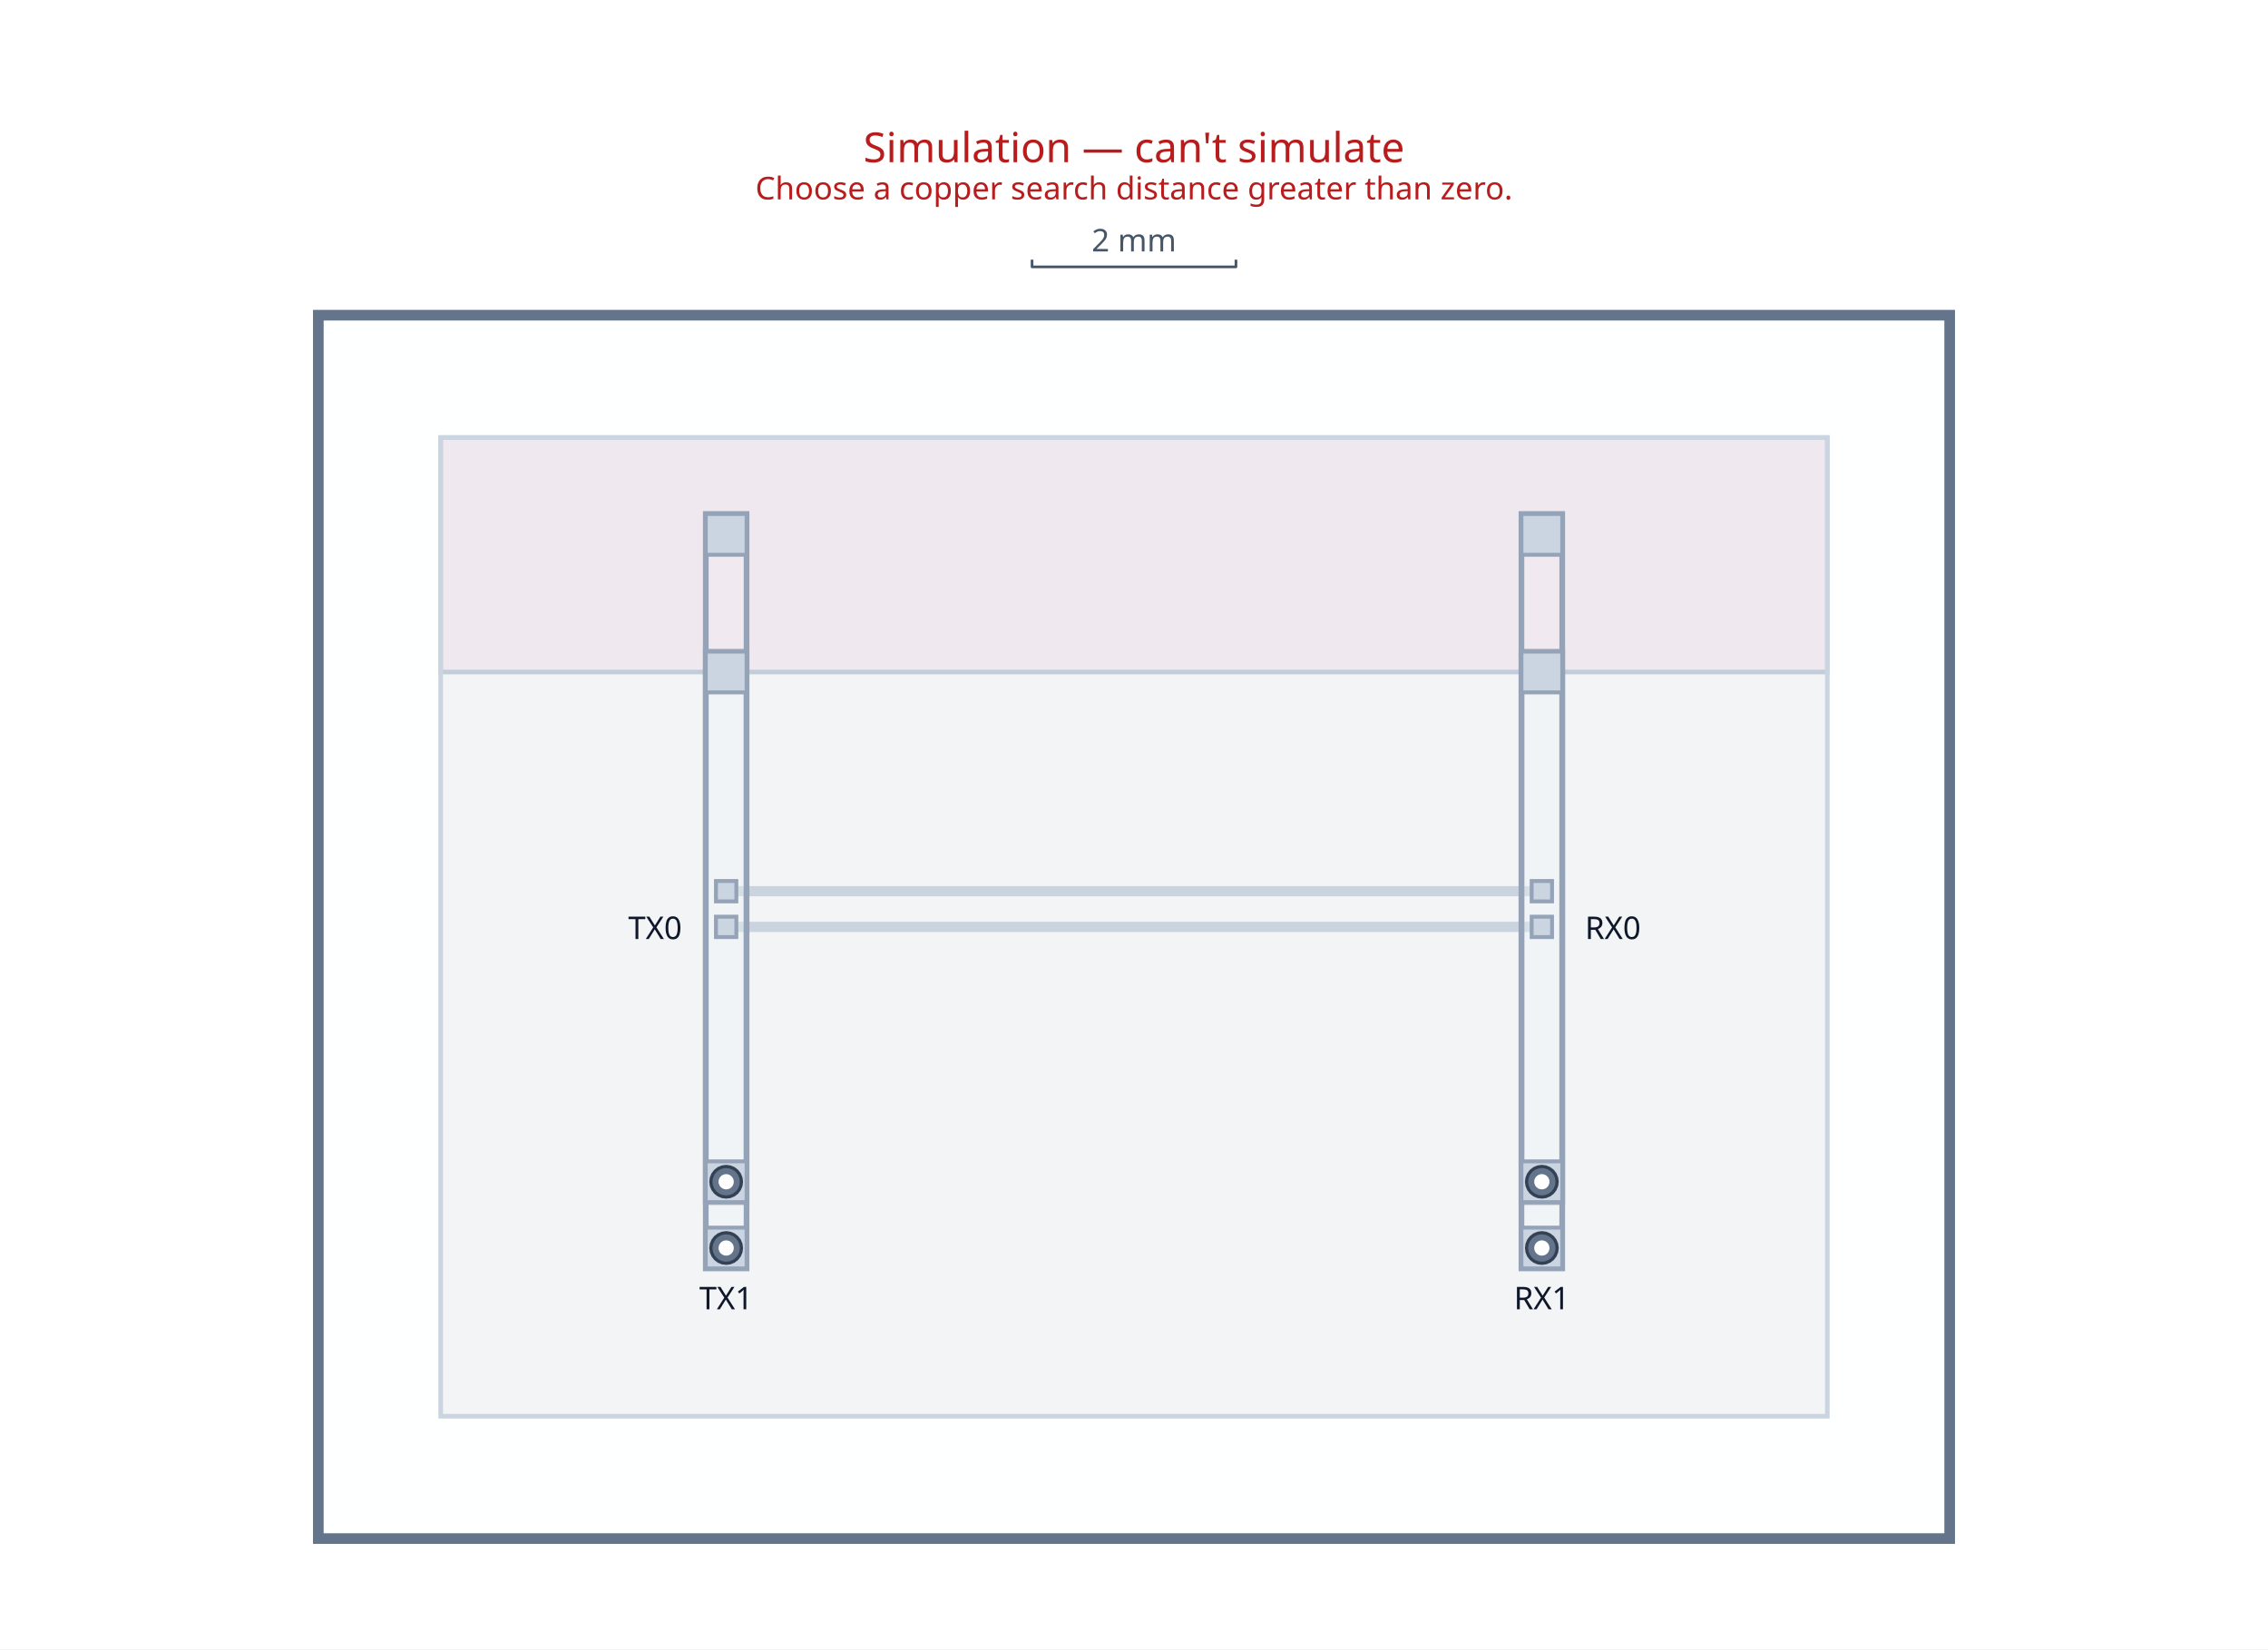
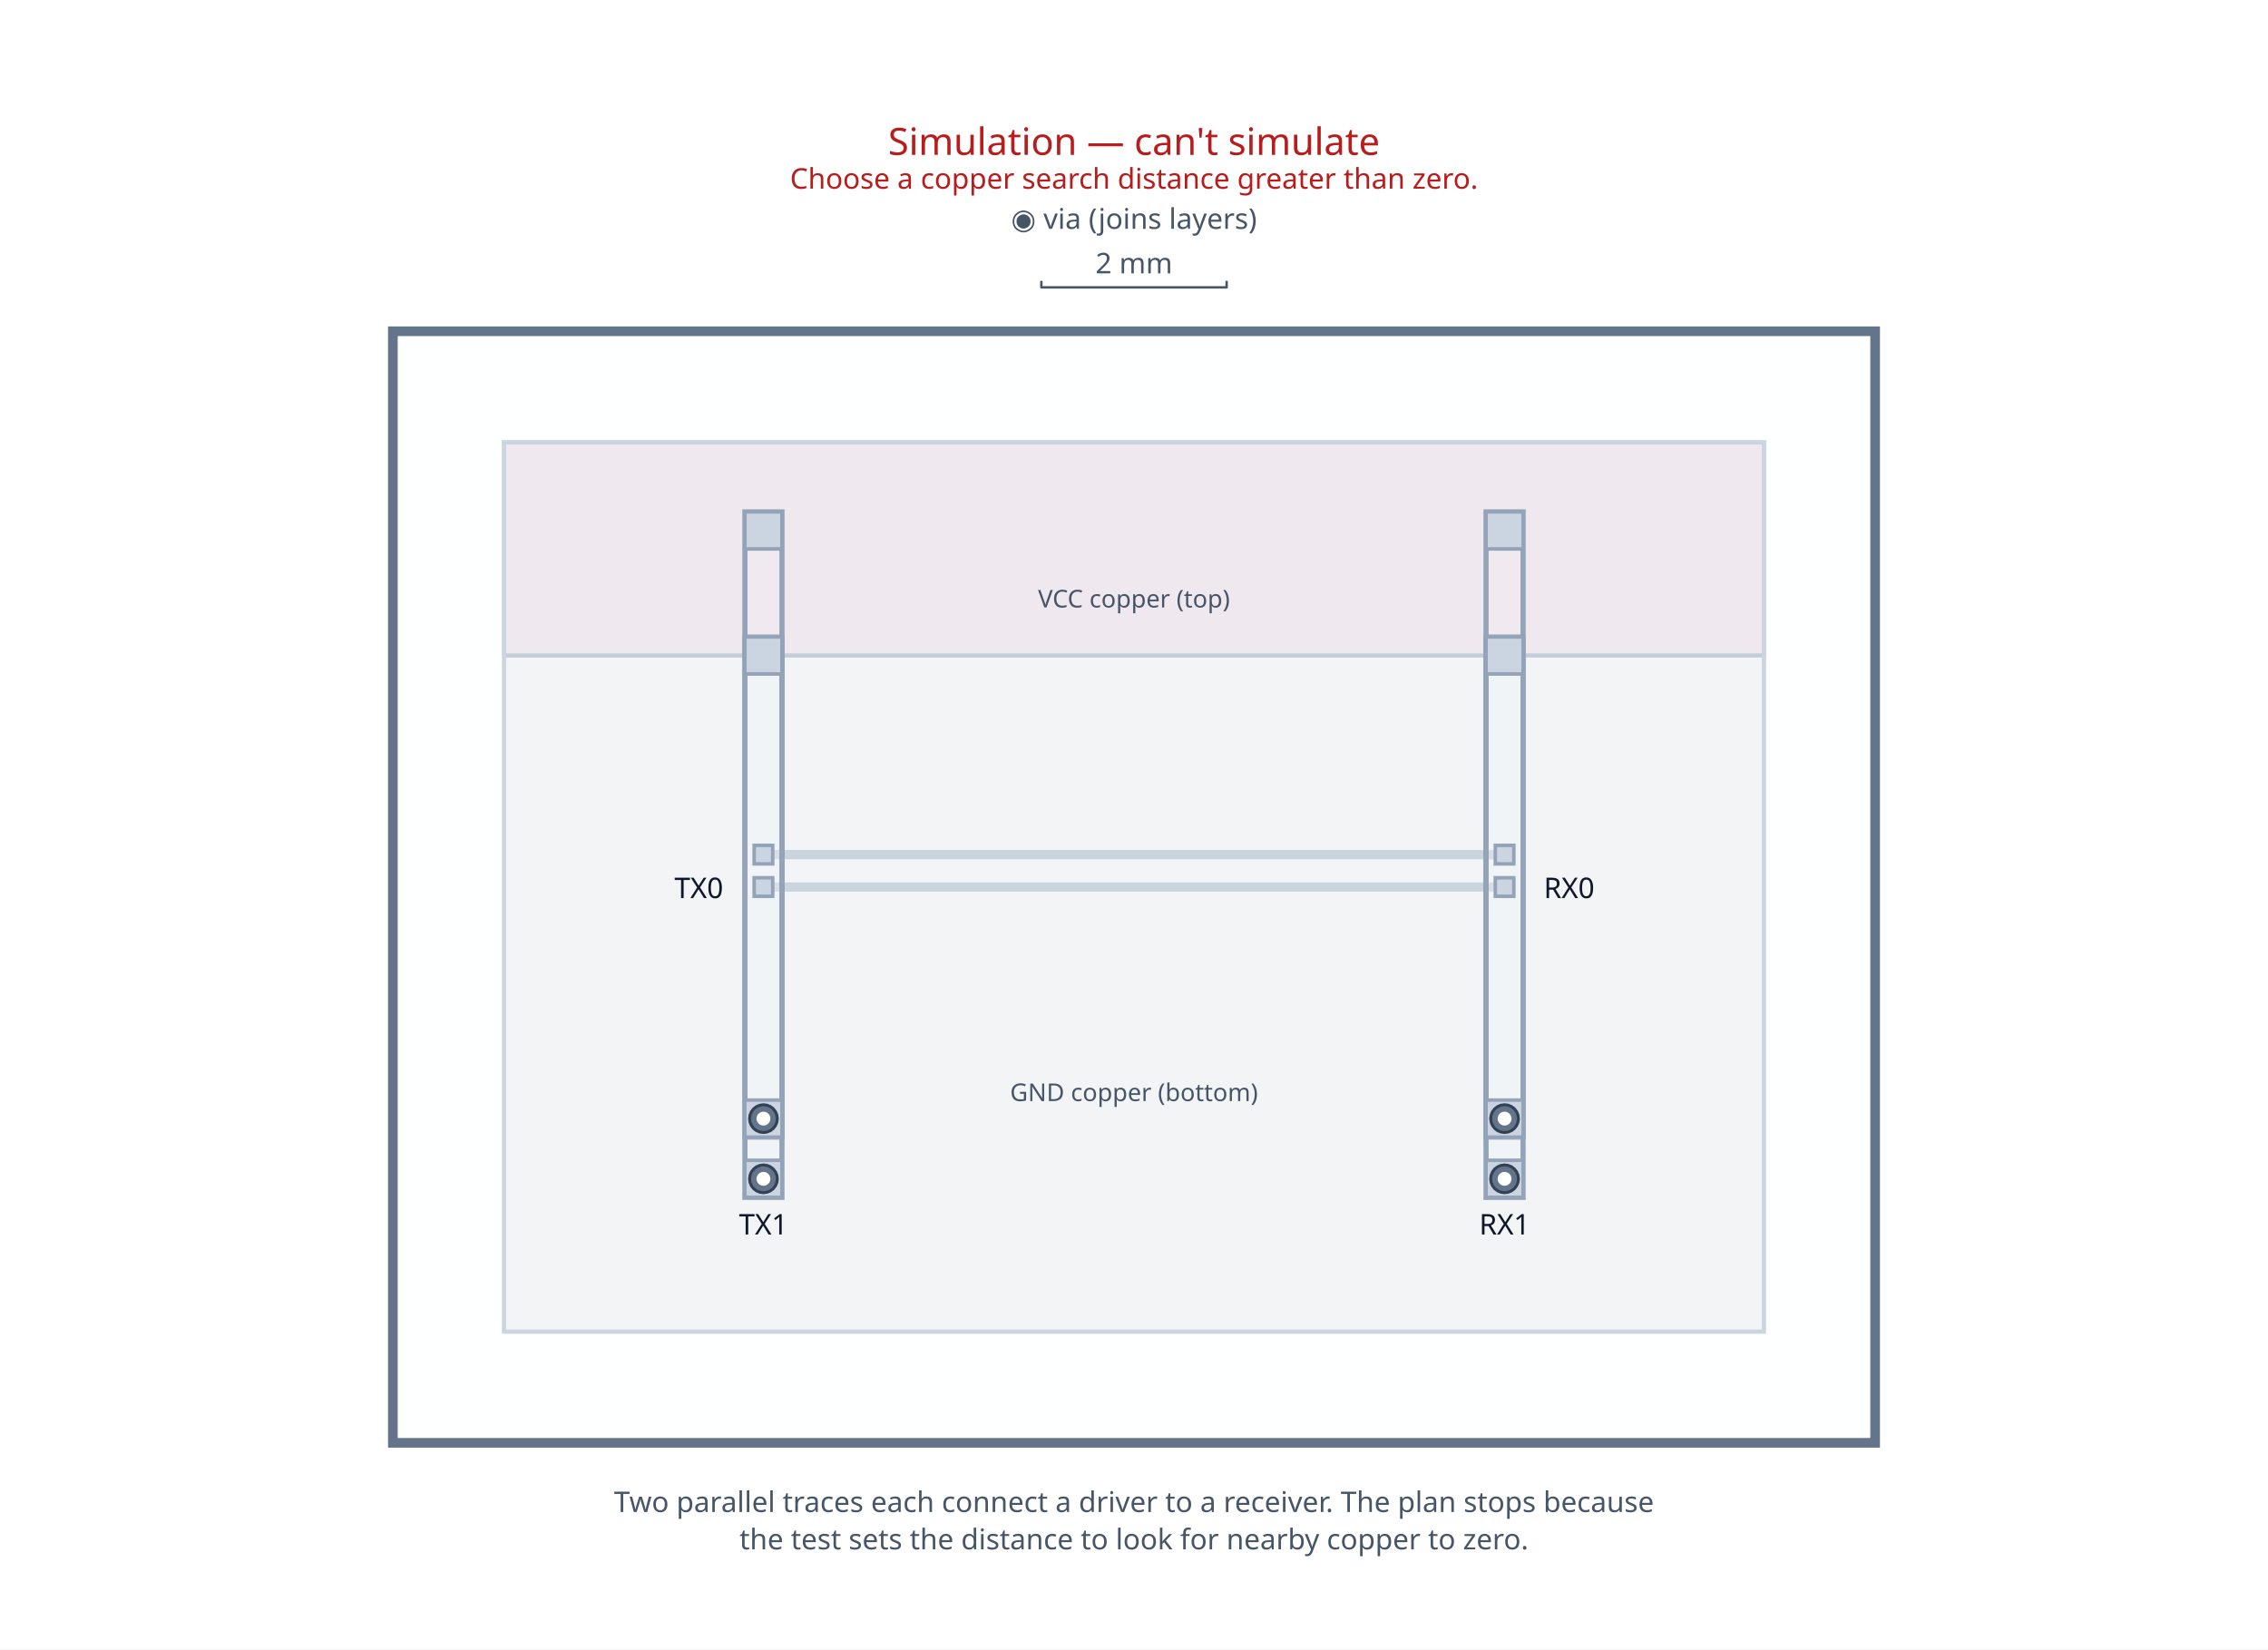
<svg xmlns="http://www.w3.org/2000/svg" width="1100" height="800" viewBox="0 0 1100 800">
  <rect width="100%" height="100%" fill="white" />
  <g>
-     <polyline data-points="-4,0 4,0" data-type="line" data-label="Out of scope · source_trace_6" points="352.194,449.597 747.806,449.597" fill="none" stroke="#cbd5e1" stroke-linejoin="round" stroke-width="4.945" />
+     <polyline data-points="-4,0 4,0" data-type="line" data-label="Out of scope · source_trace_6" points="370.274,430.271 729.726,430.271" fill="none" stroke="#cbd5e1" stroke-linejoin="round" stroke-width="4.493" />
  </g>
  <g>
-     <polyline data-points="-4,0.35 4,0.35" data-type="line" data-label="Out of scope · source_trace_13" points="352.194,432.289 747.806,432.289" fill="none" stroke="#cbd5e1" stroke-linejoin="round" stroke-width="4.945" />
+     <polyline data-points="-4,0.35 4,0.35" data-type="line" data-label="Out of scope · source_trace_13" points="370.274,414.545 729.726,414.545" fill="none" stroke="#cbd5e1" stroke-linejoin="round" stroke-width="4.493" />
  </g>
  <g>
-     <polyline data-points="-1,6.544615 -1,6.473846 1,6.473846 1,6.544615" data-type="line" data-label="2 mm" points="500.549,125.957 500.549,129.457 599.451,129.457 599.451,125.957" fill="none" stroke="#475569" stroke-linejoin="round" stroke-width="1.293" />
+     <polyline data-points="-1,6.544615 -1,6.473846 1,6.473846 1,6.544615" data-type="line" data-label="2 mm" points="505.068,136.212 505.068,139.391 594.932,139.391 594.932,136.212" fill="none" stroke="#475569" stroke-linejoin="round" stroke-width="1.175" />
  </g>
  <g>
-     <rect data-type="rect" data-label="Copper scope distance must be finite and positive" data-x="0" data-y="7.255385" x="273.072" y="81.299" width="553.856" height="19.02" fill="transparent" stroke="none" stroke-width="0.02" />
+     <rect data-type="rect" data-label="Copper scope distance must be finite and positive" data-x="0" data-y="7.658462" x="298.383" y="77.524" width="503.234" height="17.281" fill="transparent" stroke="none" stroke-width="0.022" />
  </g>
  <g>
-     <rect data-type="rect" data-label="" data-x="0" data-y="1.002954" x="127" y="40" width="845.999" height="720" fill="none" stroke="none" stroke-width="0.02" />
+     <rect data-type="rect" data-label="" data-x="0" data-y="0.673723" x="165.662" y="40" width="768.675" height="720" fill="none" stroke="none" stroke-width="0.022" />
  </g>
  <g>
-     <polygon data-type="polygon" data-label="board" data-points="-8,-6 8,-6 8,6 -8,6" points="154.389,746.306 945.611,746.306 945.611,152.889 154.389,152.889" fill="rgba(248,250,252,0.16)" stroke="#64748b" stroke-width="5.16" />
+     <polygon data-type="polygon" data-label="board" data-points="-8,-6 8,-6 8,6 -8,6" points="190.547,699.861 909.453,699.861 909.453,160.682 190.547,160.682" fill="rgba(248,250,252,0.16)" stroke="#64748b" stroke-width="4.689" />
  </g>
  <g>
-     <polygon data-type="polygon" data-label="VCC (top)" data-points="-6.8,2.5 6.8,2.5 6.8,4.8 -6.8,4.8" points="213.731,325.969 886.269,325.969 886.269,212.231 213.731,212.231" fill="rgba(219,39,119,0.06)" stroke="#cbd5e1" stroke-width="2.236" />
+     <polygon data-type="polygon" data-label="VCC copper (top)" data-points="-6.8,2.5 6.8,2.5 6.8,4.8 -6.8,4.8" points="244.465,317.943 855.535,317.943 855.535,214.6 244.465,214.6" fill="rgba(219,39,119,0.06)" stroke="#cbd5e1" stroke-width="2.032" />
  </g>
  <g>
-     <polygon data-type="polygon" data-label="GND (bottom)" data-points="-6.8,-4.8 6.8,-4.8 6.8,4.8 -6.8,4.8" points="213.731,686.964 886.269,686.964 886.269,212.231 213.731,212.231" fill="rgba(100,116,139,0.08)" stroke="#cbd5e1" stroke-width="2.236" />
+     <polygon data-type="polygon" data-label="GND copper (bottom)" data-points="-6.8,-4.8 6.8,-4.8 6.8,4.8 -6.8,4.8" points="244.465,645.943 855.535,645.943 855.535,214.6 244.465,214.6" fill="rgba(100,116,139,0.08)" stroke="#cbd5e1" stroke-width="2.032" />
  </g>
  <g>
-     <polygon data-type="polygon" data-label="TX0" data-points="-4.2,-2.7 -3.8,-2.7 -3.8,2.7 -4.2,2.7" points="342.304,583.116 362.085,583.116 362.085,316.079 342.304,316.079" fill="rgba(241,245,249,0.18)" stroke="#94a3b8" stroke-width="2.752" />
+     <polygon data-type="polygon" data-label="TX0" data-points="-4.2,-2.7 -3.8,-2.7 -3.8,2.7 -4.2,2.7" points="361.287,551.587 379.26,551.587 379.26,308.956 361.287,308.956" fill="rgba(241,245,249,0.18)" stroke="#94a3b8" stroke-width="2.501" />
  </g>
  <g>
-     <polygon data-type="polygon" data-label="pcb_component_1" data-points="-4.15,-2.65 -3.85,-2.65 -3.85,-2.35 -4.15,-2.35" points="344.777,580.644 359.612,580.644 359.612,565.808 344.777,565.808" fill="rgba(241,245,249,0.18)" stroke="#94a3b8" stroke-width="2.752" />
+     <polygon data-type="polygon" data-label="pcb_component_1" data-points="-4.15,-2.65 -3.85,-2.65 -3.85,-2.35 -4.15,-2.35" points="363.534,549.34 377.013,549.34 377.013,535.861 363.534,535.861" fill="rgba(241,245,249,0.18)" stroke="#94a3b8" stroke-width="2.501" />
  </g>
  <g>
-     <polygon data-type="polygon" data-label="RX0" data-points="3.8,-2.7 4.2,-2.7 4.2,2.7 3.8,2.7" points="737.915,583.116 757.696,583.116 757.696,316.079 737.915,316.079" fill="rgba(241,245,249,0.18)" stroke="#94a3b8" stroke-width="2.752" />
+     <polygon data-type="polygon" data-label="RX0" data-points="3.8,-2.7 4.2,-2.7 4.2,2.7 3.8,2.7" points="720.74,551.587 738.713,551.587 738.713,308.956 720.74,308.956" fill="rgba(241,245,249,0.18)" stroke="#94a3b8" stroke-width="2.501" />
  </g>
  <g>
-     <polygon data-type="polygon" data-label="pcb_component_3" data-points="3.85,-2.65 4.15,-2.65 4.15,-2.35 3.85,-2.35" points="740.388,580.644 755.223,580.644 755.223,565.808 740.388,565.808" fill="rgba(241,245,249,0.18)" stroke="#94a3b8" stroke-width="2.752" />
+     <polygon data-type="polygon" data-label="pcb_component_3" data-points="3.85,-2.65 4.15,-2.65 4.15,-2.35 3.85,-2.35" points="722.987,549.34 736.466,549.34 736.466,535.861 722.987,535.861" fill="rgba(241,245,249,0.18)" stroke="#94a3b8" stroke-width="2.501" />
  </g>
  <g>
-     <polygon data-type="polygon" data-label="TX1" data-points="-4.2,-3.35 -3.8,-3.35 -3.8,4.05 -4.2,4.05" points="342.304,615.26 362.085,615.26 362.085,249.319 342.304,249.319" fill="rgba(241,245,249,0.18)" stroke="#94a3b8" stroke-width="2.752" />
+     <polygon data-type="polygon" data-label="TX1" data-points="-4.2,-3.35 -3.8,-3.35 -3.8,4.05 -4.2,4.05" points="361.287,580.792 379.26,580.792 379.26,248.299 361.287,248.299" fill="rgba(241,245,249,0.18)" stroke="#94a3b8" stroke-width="2.501" />
  </g>
  <g>
-     <polygon data-type="polygon" data-label="pcb_component_5" data-points="-4.15,-3.3 -3.85,-3.3 -3.85,-3 -4.15,-3" points="344.777,612.787 359.612,612.787 359.612,597.952 344.777,597.952" fill="rgba(241,245,249,0.18)" stroke="#94a3b8" stroke-width="2.752" />
+     <polygon data-type="polygon" data-label="pcb_component_5" data-points="-4.15,-3.3 -3.85,-3.3 -3.85,-3 -4.15,-3" points="363.534,578.546 377.013,578.546 377.013,565.066 363.534,565.066" fill="rgba(241,245,249,0.18)" stroke="#94a3b8" stroke-width="2.501" />
  </g>
  <g>
-     <polygon data-type="polygon" data-label="RX1" data-points="3.8,-3.35 4.2,-3.35 4.2,4.05 3.8,4.05" points="737.915,615.26 757.696,615.26 757.696,249.319 737.915,249.319" fill="rgba(241,245,249,0.18)" stroke="#94a3b8" stroke-width="2.752" />
+     <polygon data-type="polygon" data-label="RX1" data-points="3.8,-3.35 4.2,-3.35 4.2,4.05 3.8,4.05" points="720.74,580.792 738.713,580.792 738.713,248.299 720.74,248.299" fill="rgba(241,245,249,0.18)" stroke="#94a3b8" stroke-width="2.501" />
  </g>
  <g>
-     <polygon data-type="polygon" data-label="pcb_component_7" data-points="3.85,-3.3 4.15,-3.3 4.15,-3 3.85,-3" points="740.388,612.787 755.223,612.787 755.223,597.952 740.388,597.952" fill="rgba(241,245,249,0.18)" stroke="#94a3b8" stroke-width="2.752" />
+     <polygon data-type="polygon" data-label="pcb_component_7" data-points="3.85,-3.3 4.15,-3.3 4.15,-3 3.85,-3" points="722.987,578.546 736.466,578.546 736.466,565.066 722.987,565.066" fill="rgba(241,245,249,0.18)" stroke="#94a3b8" stroke-width="2.501" />
  </g>
  <g>
-     <polygon data-type="polygon" data-label="TX0.Y (source_port_2)" data-points="-4.1,-0.1 -3.9,-0.1 -3.9,0.1 -4.1,0.1" points="347.249,454.543 357.14,454.543 357.14,444.652 347.249,444.652" fill="#cbd5e1" stroke="#94a3b8" stroke-width="1.892" />
+     <polygon data-type="polygon" data-label="TX0.Y (source_port_2)" data-points="-4.1,-0.1 -3.9,-0.1 -3.9,0.1 -4.1,0.1" points="365.781,434.765 374.767,434.765 374.767,425.778 365.781,425.778" fill="#cbd5e1" stroke="#94a3b8" stroke-width="1.719" />
  </g>
  <g>
-     <polygon data-type="polygon" data-label="TX0.GND (source_port_1)" data-points="-4.2,-2.7 -3.8,-2.7 -3.8,-2.3 -4.2,-2.3" points="342.304,583.116 362.085,583.116 362.085,563.336 342.304,563.336" fill="#cbd5e1" stroke="#94a3b8" stroke-width="1.892" />
+     <polygon data-type="polygon" data-label="TX0.GND (source_port_1)" data-points="-4.2,-2.7 -3.8,-2.7 -3.8,-2.3 -4.2,-2.3" points="361.287,551.587 379.26,551.587 379.26,533.614 361.287,533.614" fill="#cbd5e1" stroke="#94a3b8" stroke-width="1.719" />
  </g>
  <g>
-     <polygon data-type="polygon" data-label="TX0.VCC (source_port_3)" data-points="-4.2,2.3 -3.8,2.3 -3.8,2.7 -4.2,2.7" points="342.304,335.859 362.085,335.859 362.085,316.079 342.304,316.079" fill="#cbd5e1" stroke="#94a3b8" stroke-width="1.892" />
+     <polygon data-type="polygon" data-label="TX0.VCC (source_port_3)" data-points="-4.2,2.3 -3.8,2.3 -3.8,2.7 -4.2,2.7" points="361.287,326.929 379.26,326.929 379.26,308.956 361.287,308.956" fill="#cbd5e1" stroke="#94a3b8" stroke-width="1.719" />
  </g>
  <g>
-     <polygon data-type="polygon" data-label="RX0.A (source_port_6)" data-points="3.9,-0.1 4.1,-0.1 4.1,0.1 3.9,0.1" points="742.86,454.543 752.751,454.543 752.751,444.652 742.86,444.652" fill="#cbd5e1" stroke="#94a3b8" stroke-width="1.892" />
+     <polygon data-type="polygon" data-label="RX0.A (source_port_6)" data-points="3.9,-0.1 4.1,-0.1 4.1,0.1 3.9,0.1" points="725.233,434.765 734.219,434.765 734.219,425.778 725.233,425.778" fill="#cbd5e1" stroke="#94a3b8" stroke-width="1.719" />
  </g>
  <g>
-     <polygon data-type="polygon" data-label="RX0.GND (source_port_7)" data-points="3.8,-2.7 4.2,-2.7 4.2,-2.3 3.8,-2.3" points="737.915,583.116 757.696,583.116 757.696,563.336 737.915,563.336" fill="#cbd5e1" stroke="#94a3b8" stroke-width="1.892" />
+     <polygon data-type="polygon" data-label="RX0.GND (source_port_7)" data-points="3.8,-2.7 4.2,-2.7 4.2,-2.3 3.8,-2.3" points="720.74,551.587 738.713,551.587 738.713,533.614 720.74,533.614" fill="#cbd5e1" stroke="#94a3b8" stroke-width="1.719" />
  </g>
  <g>
-     <polygon data-type="polygon" data-label="RX0.VCC (source_port_9)" data-points="3.8,2.3 4.2,2.3 4.2,2.7 3.8,2.7" points="737.915,335.859 757.696,335.859 757.696,316.079 737.915,316.079" fill="#cbd5e1" stroke="#94a3b8" stroke-width="1.892" />
+     <polygon data-type="polygon" data-label="RX0.VCC (source_port_9)" data-points="3.8,2.3 4.2,2.3 4.2,2.7 3.8,2.7" points="720.74,326.929 738.713,326.929 738.713,308.956 720.74,308.956" fill="#cbd5e1" stroke="#94a3b8" stroke-width="1.719" />
  </g>
  <g>
-     <polygon data-type="polygon" data-label="TX1.Y (source_port_14)" data-points="-4.1,0.25 -3.9,0.25 -3.9,0.45 -4.1,0.45" points="347.249,437.235 357.14,437.235 357.14,427.344 347.249,427.344" fill="#cbd5e1" stroke="#94a3b8" stroke-width="1.892" />
+     <polygon data-type="polygon" data-label="TX1.Y (source_port_14)" data-points="-4.1,0.25 -3.9,0.25 -3.9,0.45 -4.1,0.45" points="365.781,419.039 374.767,419.039 374.767,410.052 365.781,410.052" fill="#cbd5e1" stroke="#94a3b8" stroke-width="1.719" />
  </g>
  <g>
-     <polygon data-type="polygon" data-label="TX1.GND (source_port_13)" data-points="-4.2,-3.35 -3.8,-3.35 -3.8,-2.95 -4.2,-2.95" points="342.304,615.26 362.085,615.26 362.085,595.479 342.304,595.479" fill="#cbd5e1" stroke="#94a3b8" stroke-width="1.892" />
+     <polygon data-type="polygon" data-label="TX1.GND (source_port_13)" data-points="-4.2,-3.35 -3.8,-3.35 -3.8,-2.95 -4.2,-2.95" points="361.287,580.792 379.26,580.792 379.26,562.82 361.287,562.82" fill="#cbd5e1" stroke="#94a3b8" stroke-width="1.719" />
  </g>
  <g>
-     <polygon data-type="polygon" data-label="TX1.VCC (source_port_15)" data-points="-4.2,3.65 -3.8,3.65 -3.8,4.05 -4.2,4.05" points="342.304,269.1 362.085,269.1 362.085,249.319 342.304,249.319" fill="#cbd5e1" stroke="#94a3b8" stroke-width="1.892" />
+     <polygon data-type="polygon" data-label="TX1.VCC (source_port_15)" data-points="-4.2,3.65 -3.8,3.65 -3.8,4.05 -4.2,4.05" points="361.287,266.271 379.26,266.271 379.26,248.299 361.287,248.299" fill="#cbd5e1" stroke="#94a3b8" stroke-width="1.719" />
  </g>
  <g>
-     <polygon data-type="polygon" data-label="RX1.A (source_port_18)" data-points="3.9,0.25 4.1,0.25 4.1,0.45 3.9,0.45" points="742.86,437.235 752.751,437.235 752.751,427.344 742.86,427.344" fill="#cbd5e1" stroke="#94a3b8" stroke-width="1.892" />
+     <polygon data-type="polygon" data-label="RX1.A (source_port_18)" data-points="3.9,0.25 4.1,0.25 4.1,0.45 3.9,0.45" points="725.233,419.039 734.219,419.039 734.219,410.052 725.233,410.052" fill="#cbd5e1" stroke="#94a3b8" stroke-width="1.719" />
  </g>
  <g>
-     <polygon data-type="polygon" data-label="RX1.GND (source_port_19)" data-points="3.8,-3.35 4.2,-3.35 4.2,-2.95 3.8,-2.95" points="737.915,615.26 757.696,615.26 757.696,595.479 737.915,595.479" fill="#cbd5e1" stroke="#94a3b8" stroke-width="1.892" />
+     <polygon data-type="polygon" data-label="RX1.GND (source_port_19)" data-points="3.8,-3.35 4.2,-3.35 4.2,-2.95 3.8,-2.95" points="720.74,580.792 738.713,580.792 738.713,562.82 720.74,562.82" fill="#cbd5e1" stroke="#94a3b8" stroke-width="1.719" />
  </g>
  <g>
-     <polygon data-type="polygon" data-label="RX1.VCC (source_port_21)" data-points="3.8,3.65 4.2,3.65 4.2,4.05 3.8,4.05" points="737.915,269.1 757.696,269.1 757.696,249.319 737.915,249.319" fill="#cbd5e1" stroke="#94a3b8" stroke-width="1.892" />
+     <polygon data-type="polygon" data-label="RX1.VCC (source_port_21)" data-points="3.8,3.65 4.2,3.65 4.2,4.05 3.8,4.05" points="720.74,266.271 738.713,266.271 738.713,248.299 720.74,248.299" fill="#cbd5e1" stroke="#94a3b8" stroke-width="1.719" />
  </g>
  <g>
-     <polygon data-type="polygon" data-label="Via pcb_via_0 · top–inner1–inner2–bottom" data-points="-3.85,-2.5 -3.855111,-2.461177 -3.870096,-2.425 -3.893934,-2.393934 -3.925,-2.370096 -3.961177,-2.355111 -4,-2.35 -4.038823,-2.355111 -4.075,-2.370096 -4.106066,-2.393934 -4.129904,-2.425 -4.144889,-2.461177 -4.15,-2.5 -4.144889,-2.538823 -4.129904,-2.575 -4.106066,-2.606066 -4.075,-2.629904 -4.038823,-2.644889 -4,-2.65 -3.961177,-2.644889 -3.925,-2.629904 -3.893934,-2.606066 -3.870096,-2.575 -3.855111,-2.538823" points="359.612,573.226 359.359,571.306 358.618,569.517 357.44,567.981 355.903,566.802 354.114,566.061 352.194,565.808 350.275,566.061 348.486,566.802 346.949,567.981 345.771,569.517 345.029,571.306 344.777,573.226 345.029,575.146 345.771,576.935 346.949,578.471 348.486,579.65 350.275,580.391 352.194,580.644 354.114,580.391 355.903,579.65 357.44,578.471 358.618,576.935 359.359,575.146" fill="#64748b" stroke="#334155" stroke-width="1.548" />
+     <polygon data-type="polygon" data-label="Via pcb_via_0 · top–inner1–inner2–bottom" data-points="-3.85,-2.5 -3.855111,-2.461177 -3.870096,-2.425 -3.893934,-2.393934 -3.925,-2.370096 -3.961177,-2.355111 -4,-2.35 -4.038823,-2.355111 -4.075,-2.370096 -4.106066,-2.393934 -4.129904,-2.425 -4.144889,-2.461177 -4.15,-2.5 -4.144889,-2.538823 -4.129904,-2.575 -4.106066,-2.606066 -4.075,-2.629904 -4.038823,-2.644889 -4,-2.65 -3.961177,-2.644889 -3.925,-2.629904 -3.893934,-2.606066 -3.870096,-2.575 -3.855111,-2.538823" points="377.013,542.6 376.784,540.856 376.111,539.23 375.039,537.835 373.644,536.764 372.018,536.09 370.274,535.861 368.529,536.09 366.904,536.764 365.508,537.835 364.437,539.23 363.764,540.856 363.534,542.6 363.764,544.345 364.437,545.97 365.508,547.366 366.904,548.437 368.529,549.11 370.274,549.34 372.018,549.11 373.644,548.437 375.039,547.366 376.111,545.97 376.784,544.345" fill="#64748b" stroke="#334155" stroke-width="1.407" />
  </g>
  <g>
-     <polygon data-type="polygon" data-label="Via pcb_via_0 · top–inner1–inner2–bottom" data-points="-3.925,-2.5 -3.927556,-2.480589 -3.935048,-2.4625 -3.946967,-2.446967 -3.9625,-2.435048 -3.980589,-2.427556 -4,-2.425 -4.019411,-2.427556 -4.0375,-2.435048 -4.053033,-2.446967 -4.064952,-2.4625 -4.072444,-2.480589 -4.075,-2.5 -4.072444,-2.519411 -4.064952,-2.5375 -4.053033,-2.553033 -4.0375,-2.564952 -4.019411,-2.572444 -4,-2.575 -3.980589,-2.572444 -3.9625,-2.564952 -3.946967,-2.553033 -3.935048,-2.5375 -3.927556,-2.519411" points="355.903,573.226 355.777,572.266 355.406,571.371 354.817,570.603 354.049,570.014 353.154,569.643 352.194,569.517 351.235,569.643 350.34,570.014 349.572,570.603 348.982,571.371 348.612,572.266 348.486,573.226 348.612,574.186 348.982,575.08 349.572,575.848 350.34,576.438 351.235,576.808 352.194,576.935 353.154,576.808 354.049,576.438 354.817,575.848 355.406,575.08 355.777,574.186" fill="#fff" stroke="none" stroke-width="0.02" />
+     <polygon data-type="polygon" data-label="Via pcb_via_0 · top–inner1–inner2–bottom" data-points="-3.925,-2.5 -3.927556,-2.480589 -3.935048,-2.4625 -3.946967,-2.446967 -3.9625,-2.435048 -3.980589,-2.427556 -4,-2.425 -4.019411,-2.427556 -4.0375,-2.435048 -4.053033,-2.446967 -4.064952,-2.4625 -4.072444,-2.480589 -4.075,-2.5 -4.072444,-2.519411 -4.064952,-2.5375 -4.053033,-2.553033 -4.0375,-2.564952 -4.019411,-2.572444 -4,-2.575 -3.980589,-2.572444 -3.9625,-2.564952 -3.946967,-2.553033 -3.935048,-2.5375 -3.927556,-2.519411" points="373.644,542.6 373.529,541.728 373.192,540.915 372.657,540.217 371.959,539.682 371.146,539.345 370.274,539.23 369.402,539.345 368.589,539.682 367.891,540.217 367.355,540.915 367.019,541.728 366.904,542.6 367.019,543.473 367.355,544.285 367.891,544.983 368.589,545.519 369.402,545.855 370.274,545.97 371.146,545.855 371.959,545.519 372.657,544.983 373.192,544.285 373.529,543.473" fill="#fff" stroke="none" stroke-width="0.022" />
  </g>
  <g>
-     <polygon data-type="polygon" data-label="Via pcb_via_1 · top–inner1–inner2–bottom" data-points="4.15,-2.5 4.144889,-2.461177 4.129904,-2.425 4.106066,-2.393934 4.075,-2.370096 4.038823,-2.355111 4,-2.35 3.961177,-2.355111 3.925,-2.370096 3.893934,-2.393934 3.870096,-2.425 3.855111,-2.461177 3.85,-2.5 3.855111,-2.538823 3.870096,-2.575 3.893934,-2.606066 3.925,-2.629904 3.961177,-2.644889 4,-2.65 4.038823,-2.644889 4.075,-2.629904 4.106066,-2.606066 4.129904,-2.575 4.144889,-2.538823" points="755.223,573.226 754.971,571.306 754.229,569.517 753.051,567.981 751.514,566.802 749.725,566.061 747.806,565.808 745.886,566.061 744.097,566.802 742.56,567.981 741.382,569.517 740.641,571.306 740.388,573.226 740.641,575.146 741.382,576.935 742.56,578.471 744.097,579.65 745.886,580.391 747.806,580.644 749.725,580.391 751.514,579.65 753.051,578.471 754.229,576.935 754.971,575.146" fill="#64748b" stroke="#334155" stroke-width="1.548" />
+     <polygon data-type="polygon" data-label="Via pcb_via_1 · top–inner1–inner2–bottom" data-points="4.15,-2.5 4.144889,-2.461177 4.129904,-2.425 4.106066,-2.393934 4.075,-2.370096 4.038823,-2.355111 4,-2.35 3.961177,-2.355111 3.925,-2.370096 3.893934,-2.393934 3.870096,-2.425 3.855111,-2.461177 3.85,-2.5 3.855111,-2.538823 3.870096,-2.575 3.893934,-2.606066 3.925,-2.629904 3.961177,-2.644889 4,-2.65 4.038823,-2.644889 4.075,-2.629904 4.106066,-2.606066 4.129904,-2.575 4.144889,-2.538823" points="736.466,542.6 736.236,540.856 735.563,539.23 734.492,537.835 733.096,536.764 731.471,536.09 729.726,535.861 727.982,536.09 726.356,536.764 724.961,537.835 723.889,539.23 723.216,540.856 722.987,542.6 723.216,544.345 723.889,545.97 724.961,547.366 726.356,548.437 727.982,549.11 729.726,549.34 731.471,549.11 733.096,548.437 734.492,547.366 735.563,545.97 736.236,544.345" fill="#64748b" stroke="#334155" stroke-width="1.407" />
  </g>
  <g>
-     <polygon data-type="polygon" data-label="Via pcb_via_1 · top–inner1–inner2–bottom" data-points="4.075,-2.5 4.072444,-2.480589 4.064952,-2.4625 4.053033,-2.446967 4.0375,-2.435048 4.019411,-2.427556 4,-2.425 3.980589,-2.427556 3.9625,-2.435048 3.946967,-2.446967 3.935048,-2.4625 3.927556,-2.480589 3.925,-2.5 3.927556,-2.519411 3.935048,-2.5375 3.946967,-2.553033 3.9625,-2.564952 3.980589,-2.572444 4,-2.575 4.019411,-2.572444 4.0375,-2.564952 4.053033,-2.553033 4.064952,-2.5375 4.072444,-2.519411" points="751.514,573.226 751.388,572.266 751.018,571.371 750.428,570.603 749.66,570.014 748.765,569.643 747.806,569.517 746.846,569.643 745.951,570.014 745.183,570.603 744.594,571.371 744.223,572.266 744.097,573.226 744.223,574.186 744.594,575.08 745.183,575.848 745.951,576.438 746.846,576.808 747.806,576.935 748.765,576.808 749.66,576.438 750.428,575.848 751.018,575.08 751.388,574.186" fill="#fff" stroke="none" stroke-width="0.02" />
+     <polygon data-type="polygon" data-label="Via pcb_via_1 · top–inner1–inner2–bottom" data-points="4.075,-2.5 4.072444,-2.480589 4.064952,-2.4625 4.053033,-2.446967 4.0375,-2.435048 4.019411,-2.427556 4,-2.425 3.980589,-2.427556 3.9625,-2.435048 3.946967,-2.446967 3.935048,-2.4625 3.927556,-2.480589 3.925,-2.5 3.927556,-2.519411 3.935048,-2.5375 3.946967,-2.553033 3.9625,-2.564952 3.980589,-2.572444 4,-2.575 4.019411,-2.572444 4.0375,-2.564952 4.053033,-2.553033 4.064952,-2.5375 4.072444,-2.519411" points="733.096,542.6 732.981,541.728 732.645,540.915 732.109,540.217 731.411,539.682 730.598,539.345 729.726,539.23 728.854,539.345 728.041,539.682 727.343,540.217 726.808,540.915 726.471,541.728 726.356,542.6 726.471,543.473 726.808,544.285 727.343,544.983 728.041,545.519 728.854,545.855 729.726,545.97 730.598,545.855 731.411,545.519 732.109,544.983 732.645,544.285 732.981,543.473" fill="#fff" stroke="none" stroke-width="0.022" />
  </g>
  <g>
-     <polygon data-type="polygon" data-label="Via pcb_via_2 · top–inner1–inner2–bottom" data-points="-3.85,-3.15 -3.855111,-3.111177 -3.870096,-3.075 -3.893934,-3.043934 -3.925,-3.020096 -3.961177,-3.005111 -4,-3 -4.038823,-3.005111 -4.075,-3.020096 -4.106066,-3.043934 -4.129904,-3.075 -4.144889,-3.111177 -4.15,-3.15 -4.144889,-3.188823 -4.129904,-3.225 -4.106066,-3.256066 -4.075,-3.279904 -4.038823,-3.294889 -4,-3.3 -3.961177,-3.294889 -3.925,-3.279904 -3.893934,-3.256066 -3.870096,-3.225 -3.855111,-3.188823" points="359.612,605.369 359.359,603.449 358.618,601.66 357.44,600.124 355.903,598.945 354.114,598.204 352.194,597.952 350.275,598.204 348.486,598.945 346.949,600.124 345.771,601.66 345.029,603.449 344.777,605.369 345.029,607.289 345.771,609.078 346.949,610.614 348.486,611.793 350.275,612.534 352.194,612.787 354.114,612.534 355.903,611.793 357.44,610.614 358.618,609.078 359.359,607.289" fill="#64748b" stroke="#334155" stroke-width="1.548" />
+     <polygon data-type="polygon" data-label="Via pcb_via_2 · top–inner1–inner2–bottom" data-points="-3.85,-3.15 -3.855111,-3.111177 -3.870096,-3.075 -3.893934,-3.043934 -3.925,-3.020096 -3.961177,-3.005111 -4,-3 -4.038823,-3.005111 -4.075,-3.020096 -4.106066,-3.043934 -4.129904,-3.075 -4.144889,-3.111177 -4.15,-3.15 -4.144889,-3.188823 -4.129904,-3.225 -4.106066,-3.256066 -4.075,-3.279904 -4.038823,-3.294889 -4,-3.3 -3.961177,-3.294889 -3.925,-3.279904 -3.893934,-3.256066 -3.870096,-3.225 -3.855111,-3.188823" points="377.013,571.806 376.784,570.061 376.111,568.436 375.039,567.04 373.644,565.969 372.018,565.296 370.274,565.066 368.529,565.296 366.904,565.969 365.508,567.04 364.437,568.436 363.764,570.061 363.534,571.806 363.764,573.55 364.437,575.176 365.508,576.572 366.904,577.643 368.529,578.316 370.274,578.546 372.018,578.316 373.644,577.643 375.039,576.572 376.111,575.176 376.784,573.55" fill="#64748b" stroke="#334155" stroke-width="1.407" />
  </g>
  <g>
-     <polygon data-type="polygon" data-label="Via pcb_via_2 · top–inner1–inner2–bottom" data-points="-3.925,-3.15 -3.927556,-3.130589 -3.935048,-3.1125 -3.946967,-3.096967 -3.9625,-3.085048 -3.980589,-3.077556 -4,-3.075 -4.019411,-3.077556 -4.0375,-3.085048 -4.053033,-3.096967 -4.064952,-3.1125 -4.072444,-3.130589 -4.075,-3.15 -4.072444,-3.169411 -4.064952,-3.1875 -4.053033,-3.203033 -4.0375,-3.214952 -4.019411,-3.222444 -4,-3.225 -3.980589,-3.222444 -3.9625,-3.214952 -3.946967,-3.203033 -3.935048,-3.1875 -3.927556,-3.169411" points="355.903,605.369 355.777,604.409 355.406,603.515 354.817,602.747 354.049,602.157 353.154,601.787 352.194,601.66 351.235,601.787 350.34,602.157 349.572,602.747 348.982,603.515 348.612,604.409 348.486,605.369 348.612,606.329 348.982,607.224 349.572,607.992 350.34,608.581 351.235,608.952 352.194,609.078 353.154,608.952 354.049,608.581 354.817,607.992 355.406,607.224 355.777,606.329" fill="#fff" stroke="none" stroke-width="0.02" />
+     <polygon data-type="polygon" data-label="Via pcb_via_2 · top–inner1–inner2–bottom" data-points="-3.925,-3.15 -3.927556,-3.130589 -3.935048,-3.1125 -3.946967,-3.096967 -3.9625,-3.085048 -3.980589,-3.077556 -4,-3.075 -4.019411,-3.077556 -4.0375,-3.085048 -4.053033,-3.096967 -4.064952,-3.1125 -4.072444,-3.130589 -4.075,-3.15 -4.072444,-3.169411 -4.064952,-3.1875 -4.053033,-3.203033 -4.0375,-3.214952 -4.019411,-3.222444 -4,-3.225 -3.980589,-3.222444 -3.9625,-3.214952 -3.946967,-3.203033 -3.935048,-3.1875 -3.927556,-3.169411" points="373.644,571.806 373.529,570.934 373.192,570.121 372.657,569.423 371.959,568.887 371.146,568.551 370.274,568.436 369.402,568.551 368.589,568.887 367.891,569.423 367.355,570.121 367.019,570.934 366.904,571.806 367.019,572.678 367.355,573.491 367.891,574.189 368.589,574.724 369.402,575.061 370.274,575.176 371.146,575.061 371.959,574.724 372.657,574.189 373.192,573.491 373.529,572.678" fill="#fff" stroke="none" stroke-width="0.022" />
  </g>
  <g>
-     <polygon data-type="polygon" data-label="Via pcb_via_3 · top–inner1–inner2–bottom" data-points="4.15,-3.15 4.144889,-3.111177 4.129904,-3.075 4.106066,-3.043934 4.075,-3.020096 4.038823,-3.005111 4,-3 3.961177,-3.005111 3.925,-3.020096 3.893934,-3.043934 3.870096,-3.075 3.855111,-3.111177 3.85,-3.15 3.855111,-3.188823 3.870096,-3.225 3.893934,-3.256066 3.925,-3.279904 3.961177,-3.294889 4,-3.3 4.038823,-3.294889 4.075,-3.279904 4.106066,-3.256066 4.129904,-3.225 4.144889,-3.188823" points="755.223,605.369 754.971,603.449 754.229,601.66 753.051,600.124 751.514,598.945 749.725,598.204 747.806,597.952 745.886,598.204 744.097,598.945 742.56,600.124 741.382,601.66 740.641,603.449 740.388,605.369 740.641,607.289 741.382,609.078 742.56,610.614 744.097,611.793 745.886,612.534 747.806,612.787 749.725,612.534 751.514,611.793 753.051,610.614 754.229,609.078 754.971,607.289" fill="#64748b" stroke="#334155" stroke-width="1.548" />
+     <polygon data-type="polygon" data-label="Via pcb_via_3 · top–inner1–inner2–bottom" data-points="4.15,-3.15 4.144889,-3.111177 4.129904,-3.075 4.106066,-3.043934 4.075,-3.020096 4.038823,-3.005111 4,-3 3.961177,-3.005111 3.925,-3.020096 3.893934,-3.043934 3.870096,-3.075 3.855111,-3.111177 3.85,-3.15 3.855111,-3.188823 3.870096,-3.225 3.893934,-3.256066 3.925,-3.279904 3.961177,-3.294889 4,-3.3 4.038823,-3.294889 4.075,-3.279904 4.106066,-3.256066 4.129904,-3.225 4.144889,-3.188823" points="736.466,571.806 736.236,570.061 735.563,568.436 734.492,567.04 733.096,565.969 731.471,565.296 729.726,565.066 727.982,565.296 726.356,565.969 724.961,567.04 723.889,568.436 723.216,570.061 722.987,571.806 723.216,573.55 723.889,575.176 724.961,576.572 726.356,577.643 727.982,578.316 729.726,578.546 731.471,578.316 733.096,577.643 734.492,576.572 735.563,575.176 736.236,573.55" fill="#64748b" stroke="#334155" stroke-width="1.407" />
  </g>
  <g>
-     <polygon data-type="polygon" data-label="Via pcb_via_3 · top–inner1–inner2–bottom" data-points="4.075,-3.15 4.072444,-3.130589 4.064952,-3.1125 4.053033,-3.096967 4.0375,-3.085048 4.019411,-3.077556 4,-3.075 3.980589,-3.077556 3.9625,-3.085048 3.946967,-3.096967 3.935048,-3.1125 3.927556,-3.130589 3.925,-3.15 3.927556,-3.169411 3.935048,-3.1875 3.946967,-3.203033 3.9625,-3.214952 3.980589,-3.222444 4,-3.225 4.019411,-3.222444 4.0375,-3.214952 4.053033,-3.203033 4.064952,-3.1875 4.072444,-3.169411" points="751.514,605.369 751.388,604.409 751.018,603.515 750.428,602.747 749.66,602.157 748.765,601.787 747.806,601.66 746.846,601.787 745.951,602.157 745.183,602.747 744.594,603.515 744.223,604.409 744.097,605.369 744.223,606.329 744.594,607.224 745.183,607.992 745.951,608.581 746.846,608.952 747.806,609.078 748.765,608.952 749.66,608.581 750.428,607.992 751.018,607.224 751.388,606.329" fill="#fff" stroke="none" stroke-width="0.02" />
+     <polygon data-type="polygon" data-label="Via pcb_via_3 · top–inner1–inner2–bottom" data-points="4.075,-3.15 4.072444,-3.130589 4.064952,-3.1125 4.053033,-3.096967 4.0375,-3.085048 4.019411,-3.077556 4,-3.075 3.980589,-3.077556 3.9625,-3.085048 3.946967,-3.096967 3.935048,-3.1125 3.927556,-3.130589 3.925,-3.15 3.927556,-3.169411 3.935048,-3.1875 3.946967,-3.203033 3.9625,-3.214952 3.980589,-3.222444 4,-3.225 4.019411,-3.222444 4.0375,-3.214952 4.053033,-3.203033 4.064952,-3.1875 4.072444,-3.169411" points="733.096,571.806 732.981,570.934 732.645,570.121 732.109,569.423 731.411,568.887 730.598,568.551 729.726,568.436 728.854,568.551 728.041,568.887 727.343,569.423 726.808,570.121 726.471,570.934 726.356,571.806 726.471,572.678 726.808,573.491 727.343,574.189 728.041,574.724 728.854,575.061 729.726,575.176 730.598,575.061 731.411,574.724 732.109,574.189 732.645,573.491 732.981,572.678" fill="#fff" stroke="none" stroke-width="0.022" />
  </g>
-   <text data-type="text" data-label="TX0" data-x="-4.697057" data-y="0" x="317.724" y="449.597" fill="#0f172a" font-size="15.216" font-family="sans-serif" text-anchor="middle" dominant-baseline="central">TX0</text>
-   <text data-type="text" data-label="RX0" data-x="4.697057" data-y="0" x="782.276" y="449.597" fill="#0f172a" font-size="15.216" font-family="sans-serif" text-anchor="middle" dominant-baseline="central">RX0</text>
-   <text data-type="text" data-label="TX1" data-x="-4" data-y="-3.631672" x="352.194" y="629.189" fill="#0f172a" font-size="15.216" font-family="sans-serif" text-anchor="middle" dominant-baseline="central">TX1</text>
-   <text data-type="text" data-label="RX1" data-x="4" data-y="-3.631672" x="747.806" y="629.189" fill="#0f172a" font-size="15.216" font-family="sans-serif" text-anchor="middle" dominant-baseline="central">RX1</text>
-   <text data-type="text" data-label="2 mm" data-x="0" data-y="6.744615" x="550" y="116.067" fill="#475569" font-size="15.216" font-family="sans-serif" text-anchor="middle" dominant-baseline="central">2 mm</text>
-   <text data-type="text" data-label="Choose a copper search distance greater than zero." data-x="0" data-y="7.255385" x="550" y="90.809" fill="#b91c1c" font-size="15.216" font-family="sans-serif" text-anchor="middle" dominant-baseline="central">Choose a copper search distance greater than zero.</text>
-   <text data-type="text" data-label="Simulation — can't simulate" data-x="0" data-y="7.658462" x="550" y="70.876" fill="#b91c1c" font-size="20.085" font-family="sans-serif" text-anchor="middle" dominant-baseline="central">Simulation — can't simulate</text>
+   <text data-type="text" data-label="TX0" data-x="-4.697057" data-y="0" x="338.954" y="430.271" fill="#0f172a" font-size="13.825" font-family="sans-serif" text-anchor="middle" dominant-baseline="central">TX0</text>
+   <text data-type="text" data-label="RX0" data-x="4.697057" data-y="0" x="761.046" y="430.271" fill="#0f172a" font-size="13.825" font-family="sans-serif" text-anchor="middle" dominant-baseline="central">RX0</text>
+   <text data-type="text" data-label="TX1" data-x="-4" data-y="-3.631672" x="370.274" y="593.448" fill="#0f172a" font-size="13.825" font-family="sans-serif" text-anchor="middle" dominant-baseline="central">TX1</text>
+   <text data-type="text" data-label="RX1" data-x="4" data-y="-3.631672" x="729.726" y="593.448" fill="#0f172a" font-size="13.825" font-family="sans-serif" text-anchor="middle" dominant-baseline="central">RX1</text>
+   <text data-type="text" data-label="VCC copper (top)" data-x="0" data-y="3.121" x="550" y="290.04" fill="#475569" font-size="11.89" font-family="sans-serif" text-anchor="middle" dominant-baseline="central">VCC copper (top)</text>
+   <text data-type="text" data-label="GND copper (bottom)" data-x="0" data-y="-2.208" x="550" y="529.48" fill="#475569" font-size="11.89" font-family="sans-serif" text-anchor="middle" dominant-baseline="central">GND copper (bottom)</text>
+   <text data-type="text" data-label="2 mm" data-x="0" data-y="6.744615" x="550" y="127.225" fill="#475569" font-size="13.825" font-family="sans-serif" text-anchor="middle" dominant-baseline="central">2 mm</text>
+   <text data-type="text" data-label="◉ via (joins layers)" data-x="0" data-y="7.255385" x="550" y="104.276" fill="#475569" font-size="13.825" font-family="sans-serif" text-anchor="middle" dominant-baseline="central">◉ via (joins layers)</text>
+   <text data-type="text" data-label="Choose a copper search distance greater than zero." data-x="0" data-y="7.658462" x="550" y="86.165" fill="#b91c1c" font-size="13.825" font-family="sans-serif" text-anchor="middle" dominant-baseline="central">Choose a copper search distance greater than zero.</text>
+   <text data-type="text" data-label="Simulation — can't simulate" data-x="0" data-y="8.061538" x="550" y="68.054" fill="#b91c1c" font-size="18.249" font-family="sans-serif" text-anchor="middle" dominant-baseline="central">Simulation — can't simulate</text>
+   <text data-type="text" data-label="Two parallel traces each connect a driver to a receiver. The plan stops because" data-x="0" data-y="-6.627692" x="550" y="728.064" fill="#475569" font-size="13.825" font-family="sans-serif" text-anchor="middle" dominant-baseline="central">Two parallel traces each connect a driver to a receiver. The plan stops because</text>
+   <text data-type="text" data-label="the test sets the distance to look for nearby copper to zero." data-x="0" data-y="-7.030769" x="550" y="746.175" fill="#475569" font-size="13.825" font-family="sans-serif" text-anchor="middle" dominant-baseline="central">the test sets the distance to look for nearby copper to zero.</text>
  <g id="crosshair" style="display: none">
    <line id="crosshair-h" y1="0" y2="800" stroke="#666" stroke-width="0.5" />
    <line id="crosshair-v" x1="0" x2="1100" stroke="#666" stroke-width="0.5" />
    <text id="coordinates" font-family="monospace" font-size="12" fill="#666" />
  </g>
</svg>
